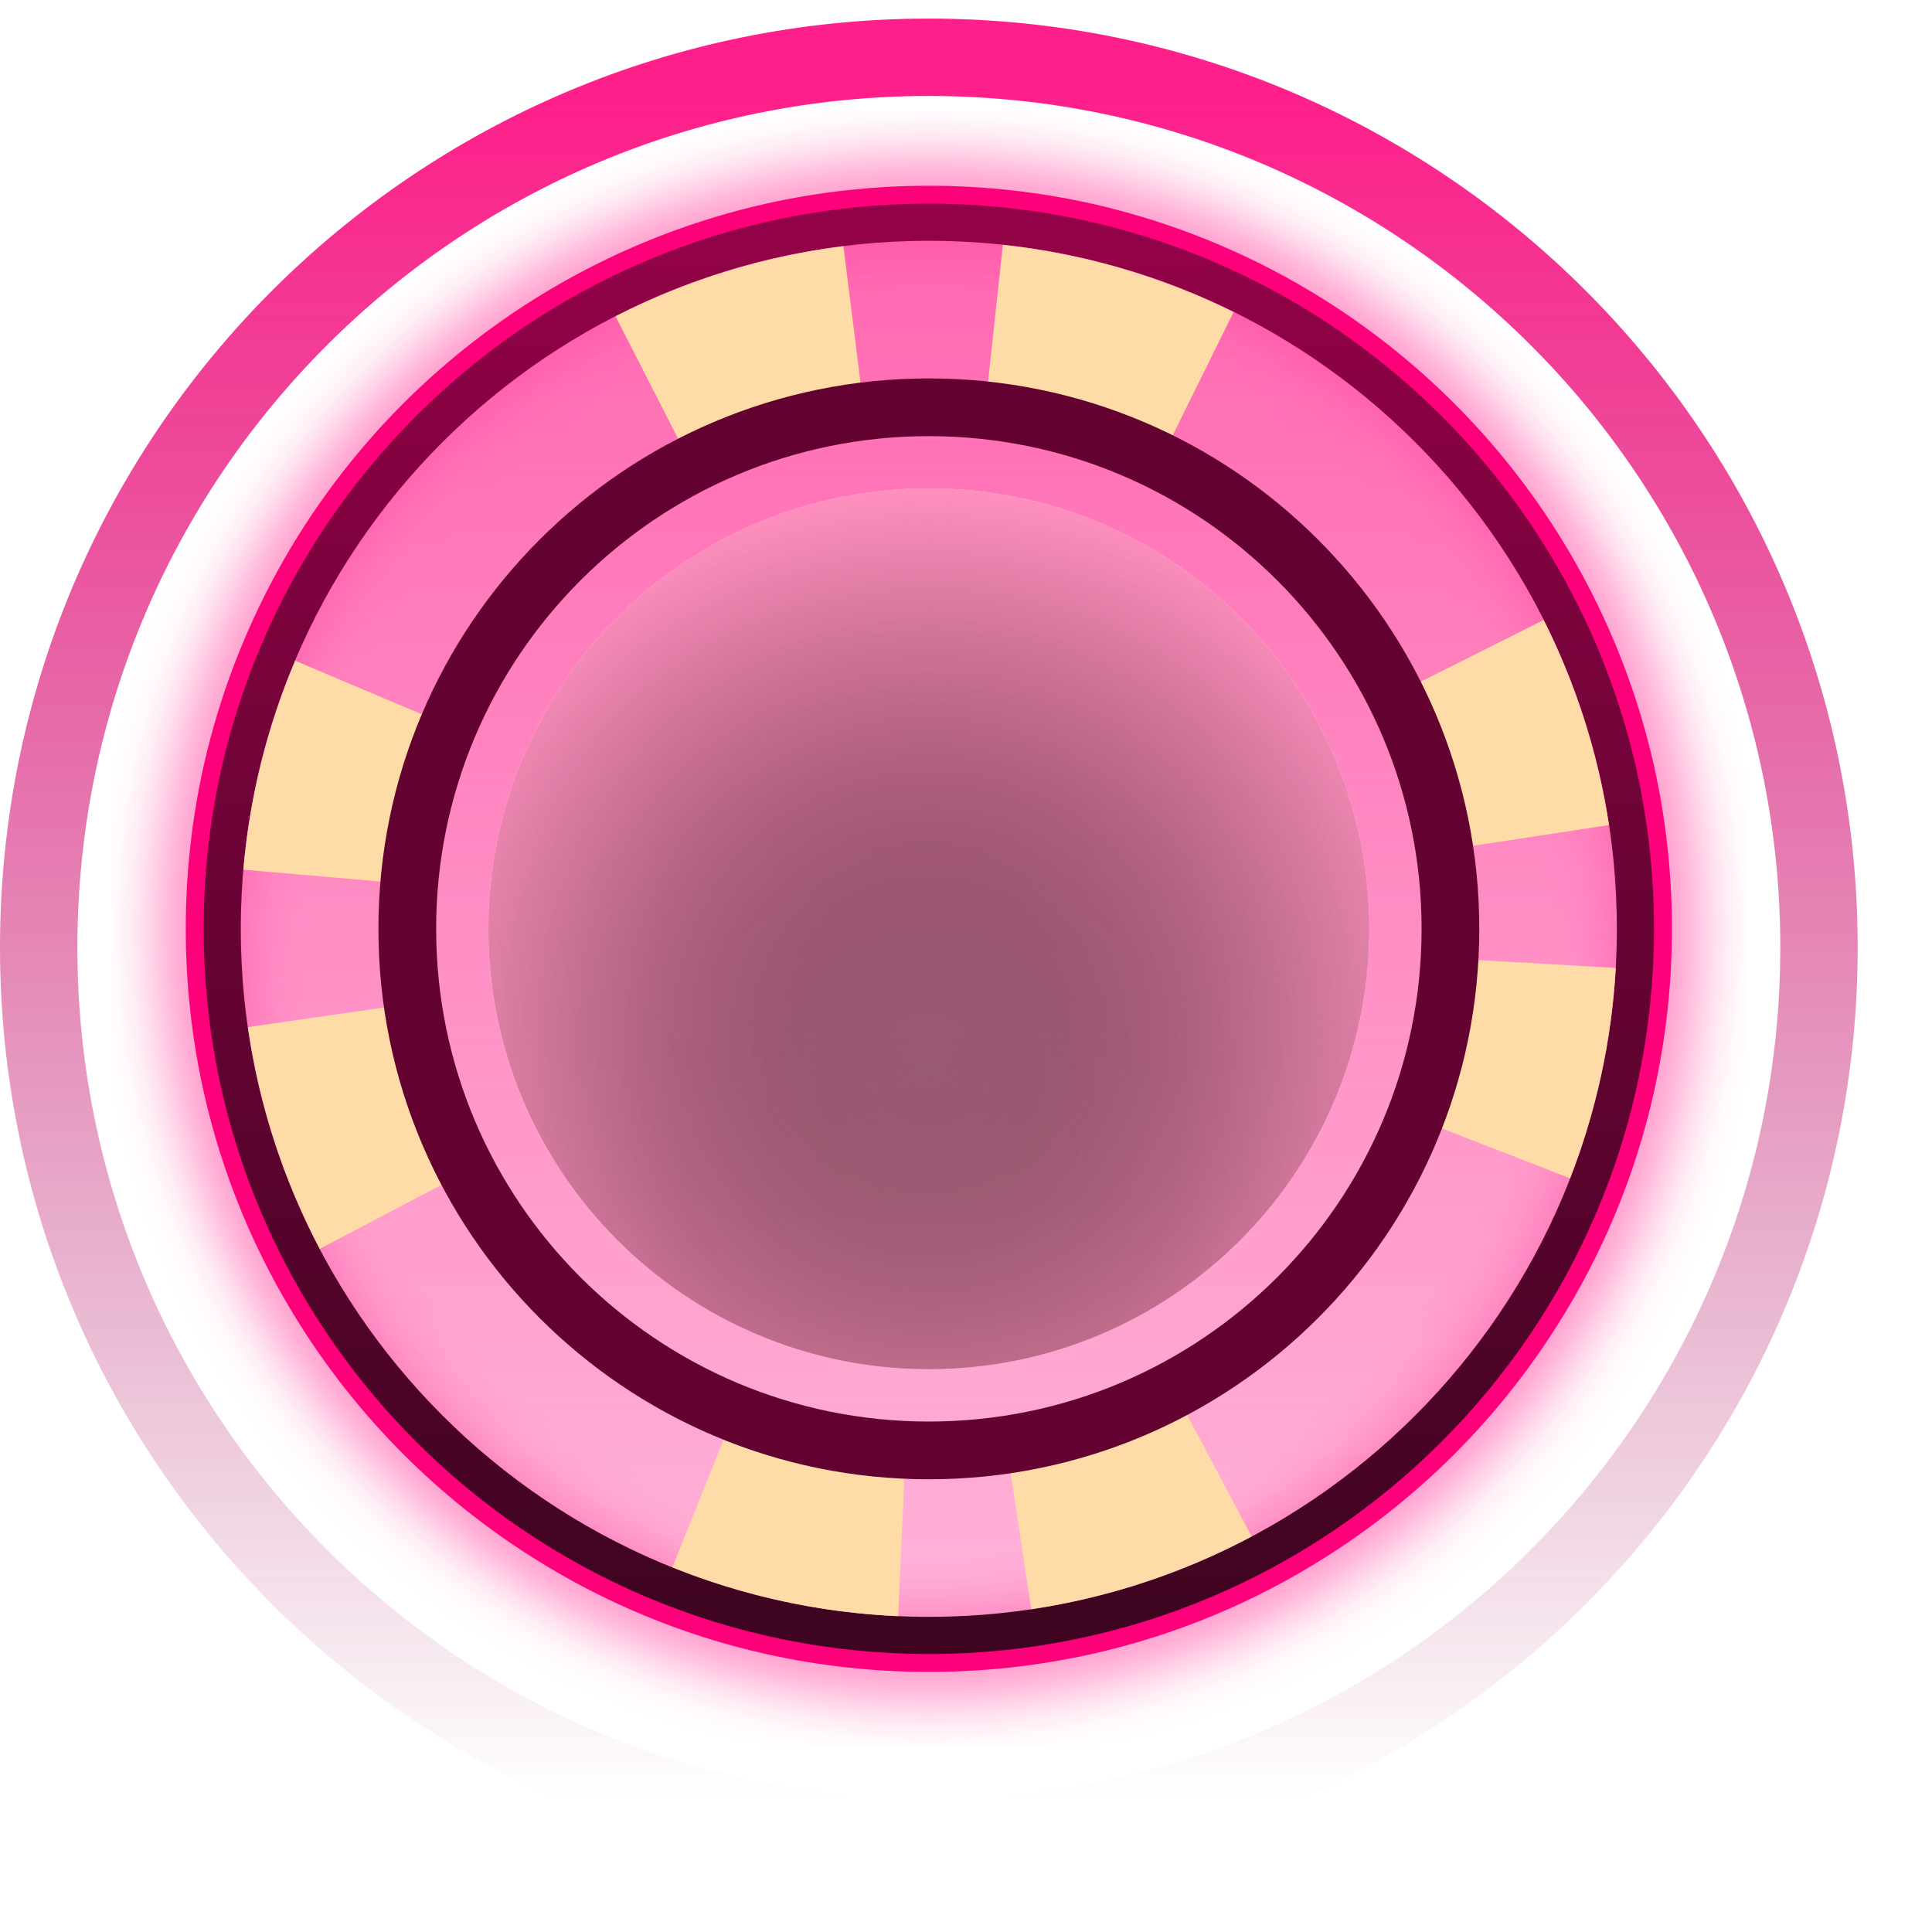
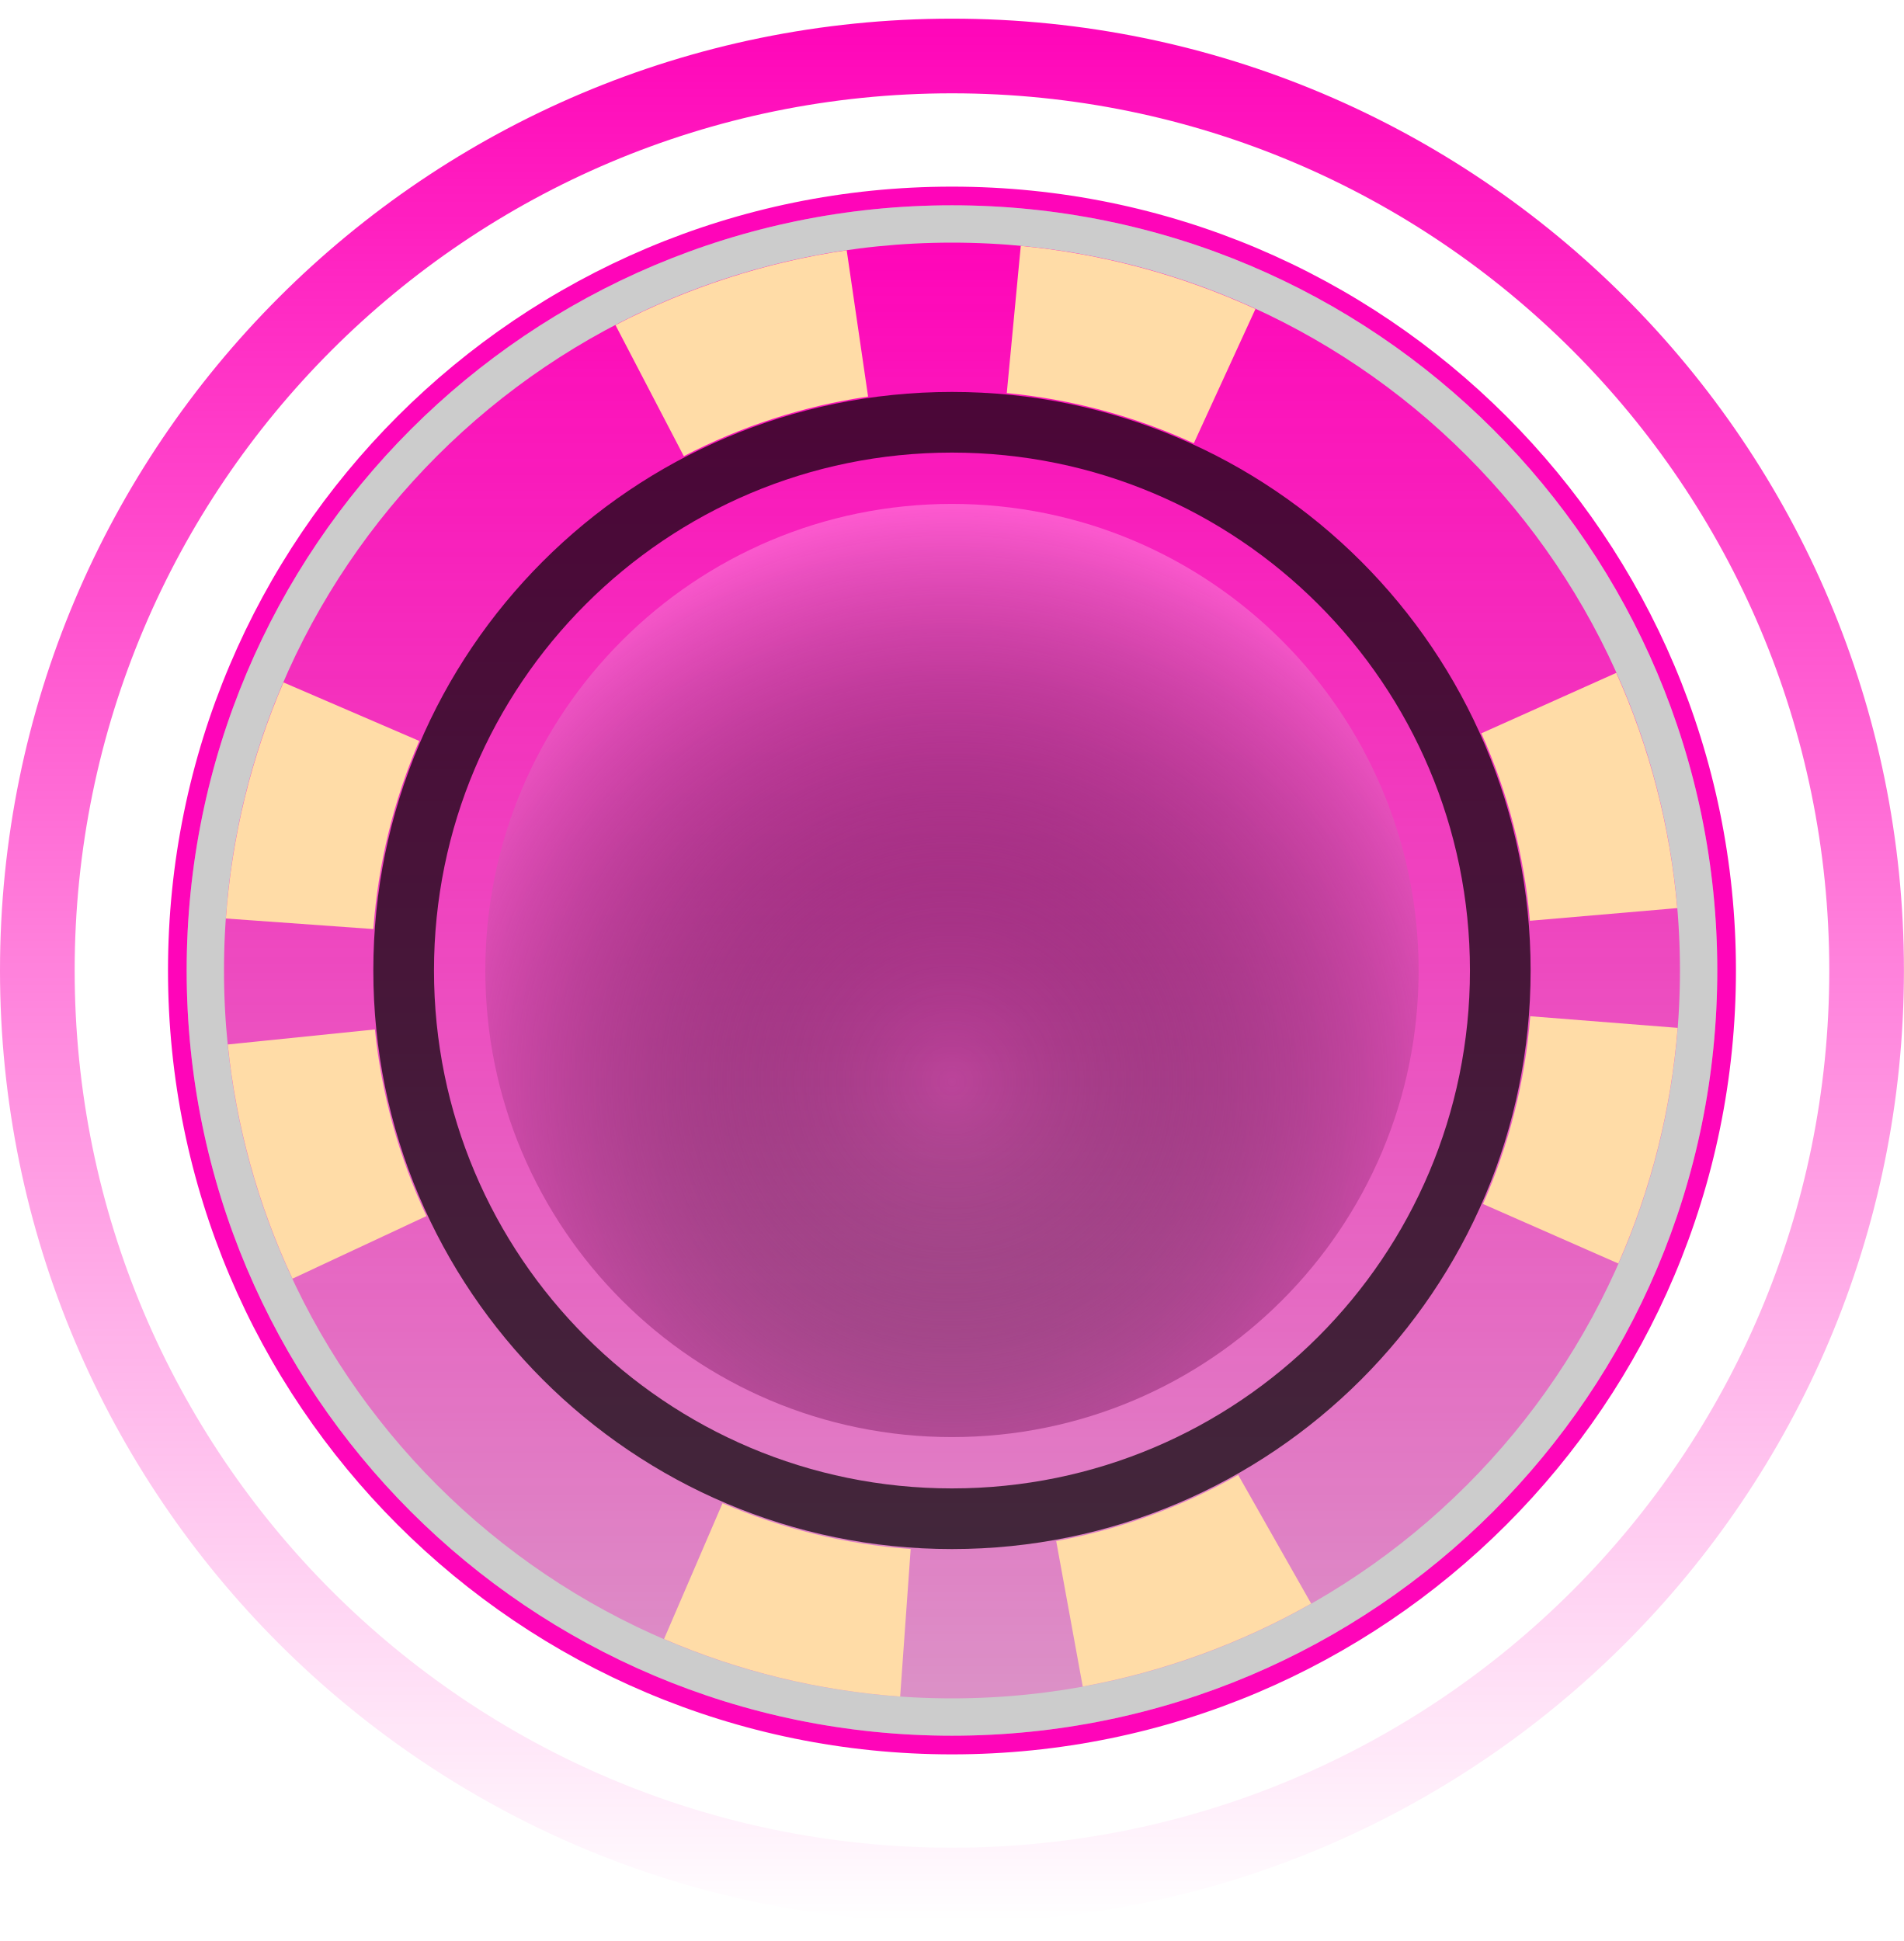
- <svg xmlns="http://www.w3.org/2000/svg" width="52" height="52" viewBox="0 0 52 52" fill="none">
-   <path fill-rule="evenodd" clip-rule="evenodd" d="M25 50.5C11.193 50.5 0 39.307 0 25.5C0 11.693 11.193 0.5 25 0.5C38.807 0.5 50 11.693 50 25.5C50 39.307 38.807 50.5 25 50.5ZM25 2.583C12.344 2.583 2.083 12.844 2.083 25.5C2.083 38.157 12.344 48.417 25 48.417C37.657 48.417 47.917 38.157 47.917 25.5C47.917 12.844 37.657 2.583 25 2.583Z" fill="url(#paint0_linear_3396_384972)" />
-   <g filter="url(#filter0_dd_3396_384972)">
-     <path fill-rule="evenodd" clip-rule="evenodd" d="M44.515 29.398C44.838 27.955 45.001 26.48 45 25C45.001 23.519 44.839 22.043 44.515 20.598C43.679 16.909 41.816 13.532 39.14 10.857C36.465 8.183 33.088 6.32 29.398 5.485C26.502 4.838 23.498 4.838 20.602 5.485C16.912 6.319 13.534 8.182 10.858 10.856C8.183 13.531 6.32 16.909 5.485 20.598C4.838 23.496 4.838 26.501 5.485 29.398C5.985 31.629 6.868 33.756 8.094 35.686C9.681 38.195 11.805 40.319 14.314 41.906C16.244 43.132 18.371 44.015 20.602 44.515C23.498 45.162 26.502 45.162 29.398 44.515C31.629 44.015 33.756 43.132 35.686 41.906C38.195 40.319 40.319 38.195 41.906 35.686C43.132 33.756 44.015 31.629 44.515 29.398ZM43.792 29.235C44.103 27.845 44.26 26.425 44.259 25C44.26 23.574 44.103 22.153 43.792 20.761C42.987 17.209 41.193 13.957 38.617 11.381C36.041 8.806 32.788 7.012 29.235 6.208C26.446 5.585 23.554 5.585 20.764 6.208C17.211 7.011 13.958 8.805 11.382 11.38C8.806 13.956 7.012 17.209 6.208 20.761C5.585 23.552 5.585 26.445 6.208 29.235C6.689 31.384 7.539 33.432 8.72 35.29C10.248 37.706 12.294 39.752 14.71 41.28C16.568 42.461 18.616 43.311 20.764 43.792C23.554 44.415 26.446 44.415 29.235 43.792C31.383 43.311 33.432 42.461 35.29 41.28C37.706 39.752 39.752 37.706 41.28 35.29C42.46 33.432 43.31 31.384 43.792 29.235Z" fill="#FF007B" />
-   </g>
-   <rect x="5.981" y="5.981" width="38.037" height="38.037" rx="19.018" fill="url(#paint1_linear_3396_384972)" stroke="url(#paint2_linear_3396_384972)" />
-   <g filter="url(#filter1_i_3396_384972)">
-     <circle cx="11.852" cy="11.852" r="11.852" transform="matrix(1 0 0 -1 13.1475 36.8518)" fill="url(#paint3_radial_3396_384972)" />
-   </g>
-   <path d="M24.175 43.499C22.089 43.407 20.034 42.962 18.097 42.183L19.503 38.684C21.045 39.304 22.682 39.658 24.343 39.733L24.175 43.499Z" fill="#FFDCA7" />
-   <path d="M33.688 41.354C31.835 42.338 29.829 43 27.755 43.312L27.179 39.486C28.82 39.239 30.407 38.715 31.872 37.937L33.688 41.354Z" fill="#FFDCA7" />
-   <path d="M22.701 6.625C20.562 6.893 18.486 7.532 16.567 8.514L18.4 12.098C19.902 11.33 21.527 10.83 23.201 10.62L22.701 6.625Z" fill="#FFDCA7" />
-   <path d="M33.203 8.398C31.255 7.435 29.153 6.823 26.992 6.589L26.547 10.706C28.224 10.887 29.857 11.362 31.369 12.11L33.203 8.398Z" fill="#FFDCA7" />
-   <path d="M42.258 31.714C42.963 29.903 43.378 27.992 43.489 26.052L39.56 25.828C39.473 27.356 39.146 28.861 38.591 30.287L42.258 31.714Z" fill="#FFDCA7" />
-   <path d="M41.547 16.686C42.42 18.422 43.013 20.285 43.306 22.206L39.416 22.8C39.185 21.287 38.718 19.82 38.031 18.453L41.547 16.686Z" fill="#FFDCA7" />
-   <path d="M6.672 27.645C6.972 29.73 7.627 31.747 8.606 33.612L11.909 31.877C11.127 30.388 10.605 28.777 10.364 27.113L6.672 27.645Z" fill="#FFDCA7" />
-   <path d="M7.945 17.784C7.188 19.574 6.717 21.471 6.55 23.407L10.283 23.73C10.416 22.185 10.792 20.672 11.396 19.244L7.945 17.784Z" fill="#FFDCA7" />
-   <path d="M39.815 25C39.815 16.818 33.182 10.185 25 10.185C16.818 10.185 10.185 16.818 10.185 25C10.185 33.182 16.818 39.815 25 39.815C33.182 39.815 39.815 33.182 39.815 25ZM11.739 25C11.739 17.676 17.676 11.739 25 11.739C32.324 11.739 38.262 17.676 38.262 25C38.262 32.324 32.324 38.261 25 38.261C17.676 38.261 11.739 32.324 11.739 25Z" fill="#630231" />
+ <svg xmlns="http://www.w3.org/2000/svg" width="51" height="52" viewBox="0 0 51 52" fill="none">
+   <path fill-rule="evenodd" clip-rule="evenodd" d="M2 26C2 38.979 12.521 49.5 25.5 49.5C38.479 49.5 49 38.979 49 26C49 13.021 38.479 2.5 25.5 2.5C12.521 2.5 2 13.021 2 26ZM25.5 0.5C11.417 0.5 0 11.917 0 26C0 40.083 11.417 51.5 25.5 51.5C39.583 51.5 51 40.083 51 26C51 11.917 39.583 0.5 25.5 0.5Z" fill="url(#paint0_linear_3474_204217)" />
+   <path fill-rule="evenodd" clip-rule="evenodd" d="M25.5 47C13.902 47 4.5 37.598 4.5 26C4.5 14.402 13.902 5 25.5 5C37.098 5 46.5 14.402 46.5 26C46.5 37.598 37.098 47 25.5 47ZM25.5 5.5C14.178 5.5 5 14.678 5 26C5 37.322 14.178 46.5 25.5 46.5C36.822 46.5 46 37.322 46 26C46 14.678 36.822 5.5 25.5 5.5Z" fill="#FF05B9" />
+   <path d="M5 26C5 14.678 14.178 5.5 25.5 5.5C36.822 5.5 46 14.678 46 26C46 37.322 36.822 46.5 25.5 46.5C14.178 46.5 5 37.322 5 26Z" fill="black" fill-opacity="0.2" />
+   <path d="M6 26C6 15.23 14.73 6.5 25.5 6.5C36.27 6.5 45 15.23 45 26C45 36.77 36.27 45.5 25.5 45.5C14.73 45.5 6 36.77 6 26Z" fill="url(#paint1_linear_3474_204217)" />
+   <path d="M41 26C41 17.44 34.06 10.5 25.5 10.5C16.94 10.5 10 17.44 10 26C10 34.56 16.94 41.5 25.5 41.5C34.06 41.5 41 34.56 41 26ZM11.625 26C11.625 18.337 17.837 12.125 25.5 12.125C33.163 12.125 39.375 18.337 39.375 26C39.375 33.663 33.163 39.875 25.5 39.875C17.837 39.875 11.625 33.663 11.625 26Z" fill="black" fill-opacity="0.7" />
+   <circle cx="12.5" cy="12.5" r="12.5" transform="matrix(1 0 0 -1 13 38.5)" fill="url(#paint2_radial_3474_204217)" />
+   <path fill-rule="evenodd" clip-rule="evenodd" d="M27.343 6.587C29.518 6.794 31.643 7.365 33.63 8.276L31.978 11.876C30.395 11.15 28.702 10.696 26.968 10.531L27.343 6.587ZM35.122 42.961C33.221 44.039 31.153 44.79 29.003 45.183L28.292 41.286C30.005 40.973 31.653 40.374 33.167 39.515L35.122 42.961ZM17.787 43.91C19.794 44.775 21.932 45.295 24.112 45.451L24.394 41.499C22.657 41.376 20.953 40.961 19.354 40.272L17.787 43.91ZM16.486 8.708C18.424 7.698 20.518 7.021 22.68 6.705L23.253 10.625C21.53 10.876 19.862 11.416 18.317 12.221L16.486 8.708ZM6.101 27.982C6.323 30.155 6.909 32.277 7.834 34.256L11.423 32.579C10.686 31.002 10.219 29.311 10.042 27.579L6.101 27.982ZM6.05 24.607C6.206 22.427 6.727 20.289 7.592 18.282L11.23 19.85C10.541 21.449 10.126 23.153 10.001 24.89L6.05 24.607ZM44.939 27.537C44.767 29.716 44.23 31.85 43.35 33.85L39.724 32.255C40.425 30.661 40.853 28.961 40.99 27.225L44.939 27.537ZM44.928 24.328C44.741 22.151 44.189 20.02 43.295 18.026L39.68 19.646C40.392 21.235 40.832 22.933 40.981 24.668L44.928 24.328Z" fill="#FFDCA7" />
  <defs>
-     <filter id="filter0_dd_3396_384972" x="3" y="3" width="44" height="44" filterUnits="userSpaceOnUse" color-interpolation-filters="sRGB">
-       <feFlood flood-opacity="0" result="BackgroundImageFix" />
-       <feColorMatrix in="SourceAlpha" type="matrix" values="0 0 0 0 0 0 0 0 0 0 0 0 0 0 0 0 0 0 127 0" result="hardAlpha" />
-       <feOffset />
-       <feGaussianBlur stdDeviation="1" />
-       <feColorMatrix type="matrix" values="0 0 0 0 1 0 0 0 0 0.479 0 0 0 0 0.731 0 0 0 1 0" />
-       <feBlend mode="normal" in2="BackgroundImageFix" result="effect1_dropShadow_3396_384972" />
-       <feColorMatrix in="SourceAlpha" type="matrix" values="0 0 0 0 0 0 0 0 0 0 0 0 0 0 0 0 0 0 127 0" result="hardAlpha" />
-       <feOffset />
-       <feGaussianBlur stdDeviation="1" />
-       <feColorMatrix type="matrix" values="0 0 0 0 1 0 0 0 0 0.142 0 0 0 0 0.558 0 0 0 1 0" />
-       <feBlend mode="normal" in2="effect1_dropShadow_3396_384972" result="effect2_dropShadow_3396_384972" />
-       <feBlend mode="normal" in="SourceGraphic" in2="effect2_dropShadow_3396_384972" result="shape" />
-     </filter>
-     <filter id="filter1_i_3396_384972" x="13.148" y="13.148" width="23.704" height="27.704" filterUnits="userSpaceOnUse" color-interpolation-filters="sRGB">
-       <feFlood flood-opacity="0" result="BackgroundImageFix" />
-       <feBlend mode="normal" in="SourceGraphic" in2="BackgroundImageFix" result="shape" />
-       <feColorMatrix in="SourceAlpha" type="matrix" values="0 0 0 0 0 0 0 0 0 0 0 0 0 0 0 0 0 0 127 0" result="hardAlpha" />
-       <feOffset dy="4" />
-       <feGaussianBlur stdDeviation="5" />
-       <feComposite in2="hardAlpha" operator="arithmetic" k2="-1" k3="1" />
-       <feColorMatrix type="matrix" values="0 0 0 0 1 0 0 0 0 1 0 0 0 0 1 0 0 0 0.25 0" />
-       <feBlend mode="normal" in2="shape" result="effect1_innerShadow_3396_384972" />
-     </filter>
-     <linearGradient id="paint0_linear_3396_384972" x1="25" y1="2.583" x2="25" y2="48.417" gradientUnits="userSpaceOnUse">
-       <stop stop-color="#FF1F8B" />
-       <stop offset="1" stop-color="#970051" stop-opacity="0" />
+     <linearGradient id="paint0_linear_3474_204217" x1="25.5" y1="0.5" x2="25.5" y2="51.5" gradientUnits="userSpaceOnUse">
+       <stop stop-color="#FF05B9" />
+       <stop offset="1" stop-color="#FF05B9" stop-opacity="0" />
    </linearGradient>
-     <linearGradient id="paint1_linear_3396_384972" x1="23.962" y1="6.481" x2="23.962" y2="43.519" gradientUnits="userSpaceOnUse">
-       <stop stop-color="#FF429D" stop-opacity="0.8" />
-       <stop offset="1" stop-color="#FF429D" stop-opacity="0.4" />
+     <linearGradient id="paint1_linear_3474_204217" x1="24.407" y1="6.5" x2="24.407" y2="45.5" gradientUnits="userSpaceOnUse">
+       <stop stop-color="#FF057D" />
+       <stop offset="0" stop-color="#FF05B9" />
+       <stop offset="1" stop-color="#FF05B9" stop-opacity="0.3" />
    </linearGradient>
-     <linearGradient id="paint2_linear_3396_384972" x1="25" y1="6.481" x2="25" y2="43.519" gradientUnits="userSpaceOnUse">
-       <stop stop-color="#920247" />
-       <stop offset="1" stop-color="#3E0420" />
-     </linearGradient>
-     <radialGradient id="paint3_radial_3396_384972" cx="0" cy="0" r="1" gradientUnits="userSpaceOnUse" gradientTransform="translate(11.8518 9.02907) rotate(90) scale(14.6746)">
-       <stop stop-color="#0F0900" stop-opacity="0.42" />
-       <stop offset="1" stop-color="#FF71AC" />
+     <radialGradient id="paint2_radial_3474_204217" cx="0" cy="0" r="1" gradientUnits="userSpaceOnUse" gradientTransform="translate(12.5 9.52285) rotate(90) scale(15.4772)">
+       <stop stop-opacity="0.2" />
+       <stop offset="1" stop-color="#FF5AD1" />
    </radialGradient>
  </defs>
</svg>
